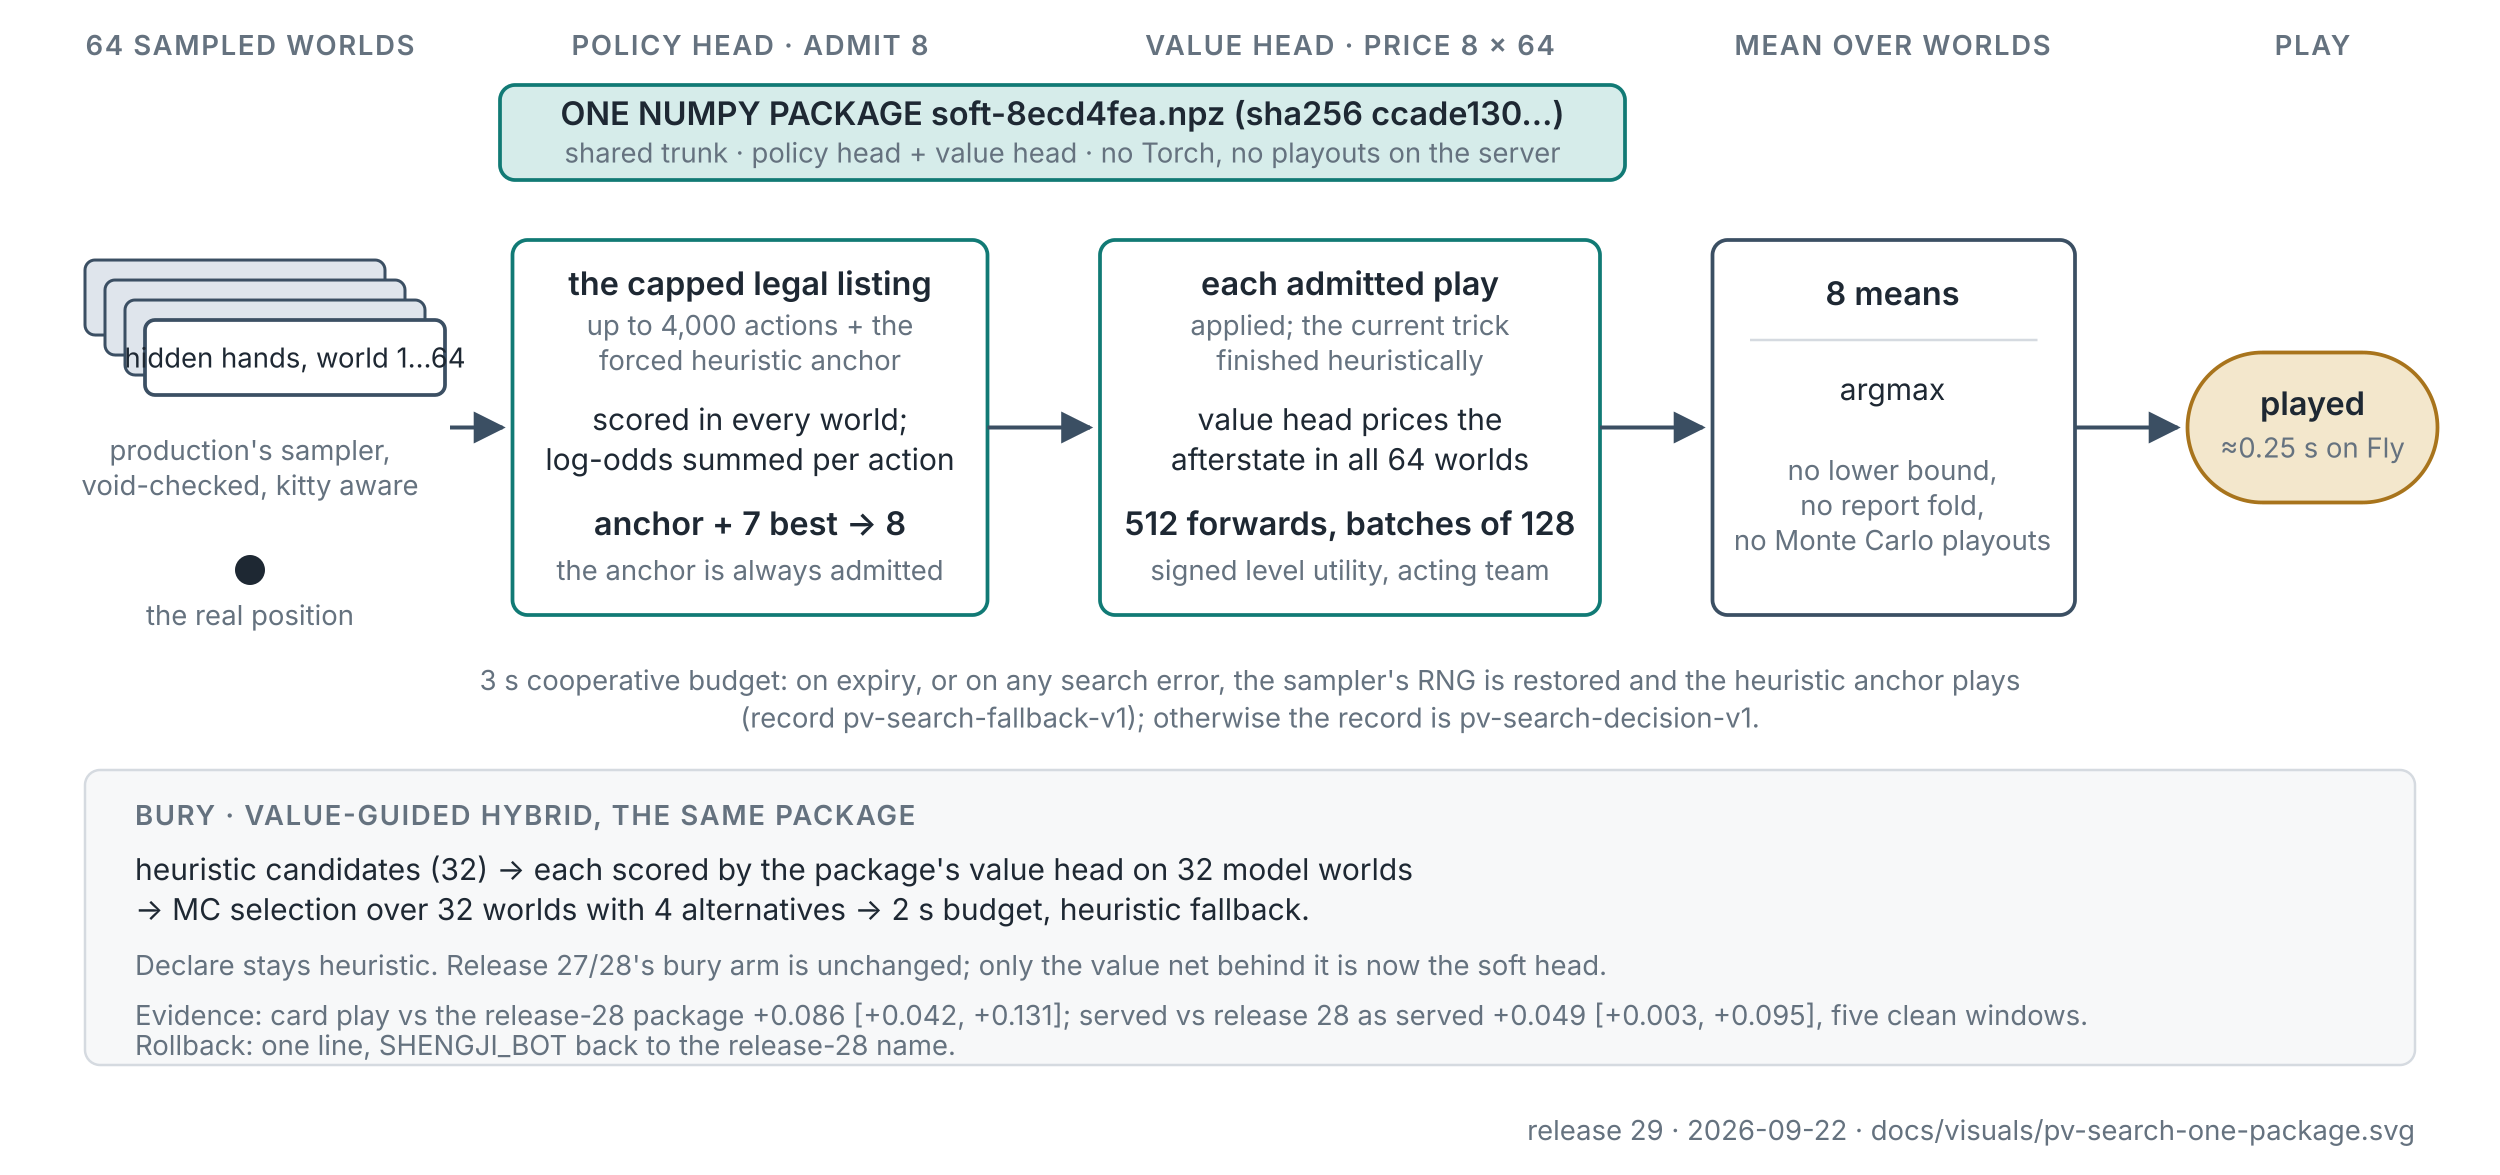
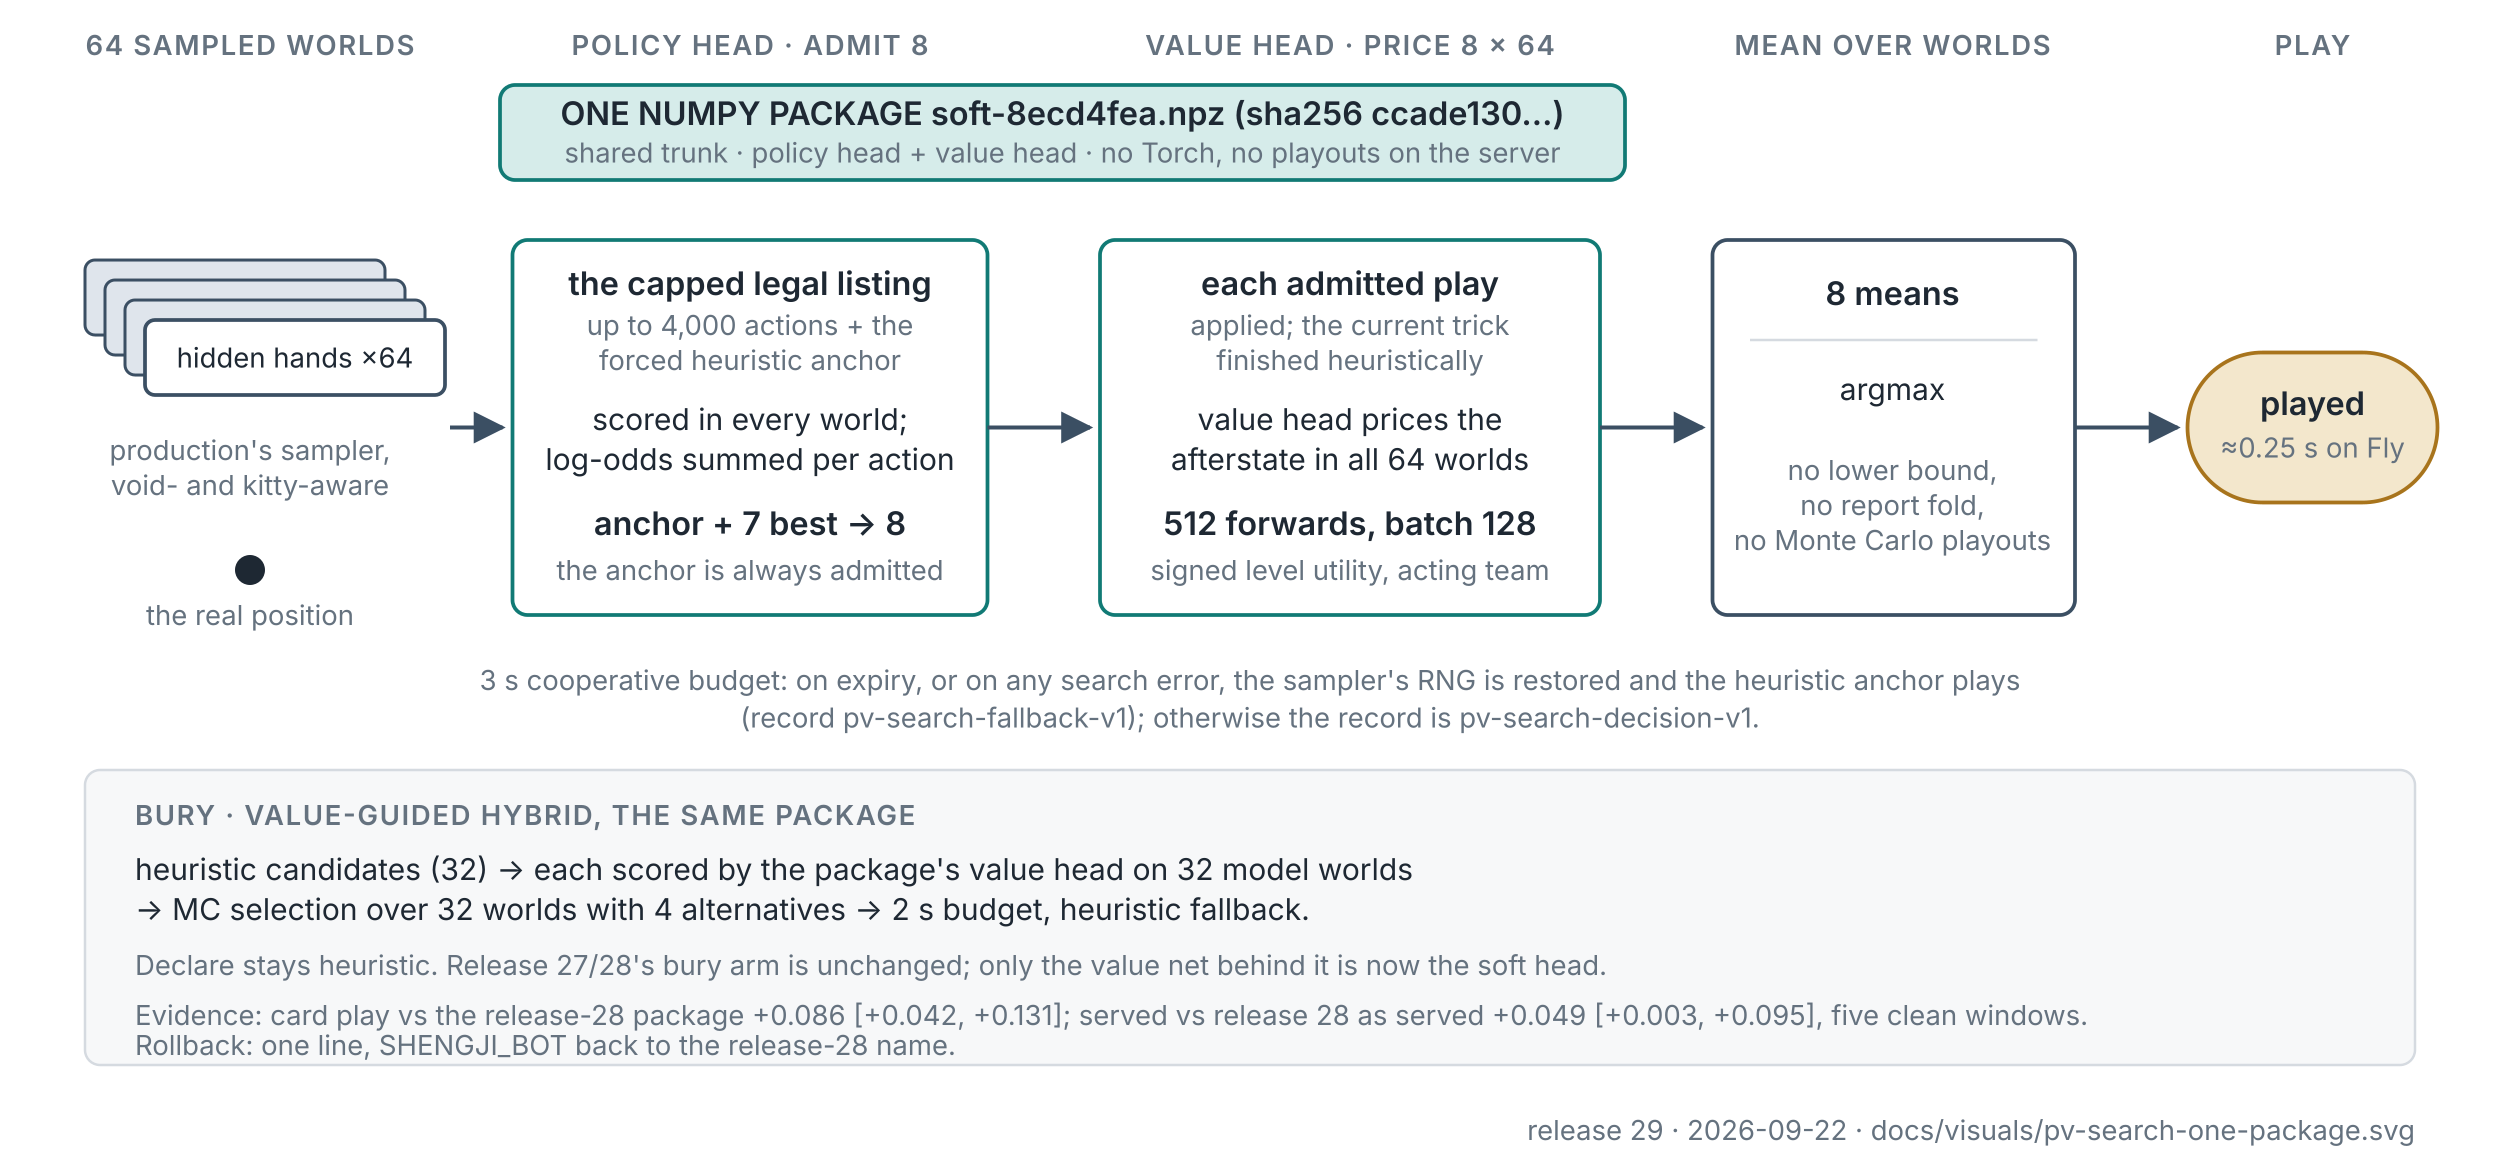
<svg xmlns="http://www.w3.org/2000/svg" viewBox="0 0 1000 470" width="1000" height="470" role="img" aria-label="Release 29: one soft-head package is the whole play search; its policy head admits eight candidates over 64 sampled worlds, its value head prices each candidate's afterstate in every world, the highest mean plays; hybrid bury uses the same package.">
  <rect x="0" y="0" width="1000" height="470" fill="#ffffff" />
  <style>text{font-family:-apple-system,BlinkMacSystemFont,"Segoe UI",system-ui,sans-serif;font-size:12px;fill:#1e2833}.mut{fill:#65727f;font-size:11px}.hdr{font-size:11px;font-weight:600;letter-spacing:.06em;fill:#65727f}.big{font-size:13px;font-weight:600}.sm{font-size:11px}</style>
  <defs>
    <marker id="a" viewBox="0 0 10 10" refX="9" refY="5" markerWidth="8" markerHeight="8" orient="auto">
      <path d="M0,0 L10,5 L0,10 z" fill="#3b4f63" />
    </marker>
  </defs>
  <text x="100" y="22" class="hdr" text-anchor="middle">64 SAMPLED WORLDS</text>
  <text x="300" y="22" class="hdr" text-anchor="middle">POLICY HEAD · ADMIT 8</text>
  <text x="540" y="22" class="hdr" text-anchor="middle">VALUE HEAD · PRICE 8 × 64</text>
  <text x="757" y="22" class="hdr" text-anchor="middle">MEAN OVER WORLDS</text>
  <text x="925" y="22" class="hdr" text-anchor="middle">PLAY</text>
  <rect x="200" y="34" width="450" height="38" rx="6" fill="#d6ecea" stroke="#117a75" stroke-width="1.5" />
  <text x="425" y="50" class="big" text-anchor="middle" fill="#117a75">ONE NUMPY PACKAGE   soft-8ecd4fea.npz   (sha256 ccade130…)</text>
  <text x="425" y="65" class="mut" text-anchor="middle">shared trunk · policy head + value head · no Torch, no playouts on the server</text>
  <g>
    <rect x="34" y="104" width="120" height="30" rx="4" fill="#dfe5ec" stroke="#3b4f63" stroke-width="1.2" />
    <rect x="42" y="112" width="120" height="30" rx="4" fill="#dfe5ec" stroke="#3b4f63" stroke-width="1.2" />
    <rect x="50" y="120" width="120" height="30" rx="4" fill="#dfe5ec" stroke="#3b4f63" stroke-width="1.2" />
    <rect x="58" y="128" width="120" height="30" rx="4" fill="#ffffff" stroke="#3b4f63" stroke-width="1.5" />
-     <text x="118" y="147" class="sm" text-anchor="middle">hidden hands, world 1…64</text>
+     <text x="118" y="147" class="sm" text-anchor="middle">hidden hands ×64</text>
    <text x="100" y="184" class="mut" text-anchor="middle">production's sampler,</text>
-     <text x="100" y="198" class="mut" text-anchor="middle">void-checked, kitty aware</text>
+     <text x="100" y="198" class="mut" text-anchor="middle">void- and kitty-aware</text>
    <circle cx="100" cy="228" r="6" fill="#1e2833" />
    <text x="100" y="250" class="mut" text-anchor="middle">the real position</text>
  </g>
  <g>
    <rect x="205" y="96" width="190" height="150" rx="6" fill="#ffffff" stroke="#117a75" stroke-width="1.5" />
    <text x="300" y="118" text-anchor="middle" class="big">the capped legal listing</text>
    <text x="300" y="134" text-anchor="middle" class="mut">up to 4,000 actions + the</text>
    <text x="300" y="148" text-anchor="middle" class="mut">forced heuristic anchor</text>
    <text x="300" y="172" text-anchor="middle">scored in every world;</text>
    <text x="300" y="188" text-anchor="middle">log-odds summed per action</text>
    <text x="300" y="214" text-anchor="middle" class="big">anchor + 7 best → 8</text>
    <text x="300" y="232" text-anchor="middle" class="mut">the anchor is always admitted</text>
  </g>
  <g>
    <rect x="440" y="96" width="200" height="150" rx="6" fill="#ffffff" stroke="#117a75" stroke-width="1.5" />
    <text x="540" y="118" text-anchor="middle" class="big">each admitted play</text>
    <text x="540" y="134" text-anchor="middle" class="mut">applied; the current trick</text>
    <text x="540" y="148" text-anchor="middle" class="mut">finished heuristically</text>
    <text x="540" y="172" text-anchor="middle">value head prices the</text>
    <text x="540" y="188" text-anchor="middle">afterstate in all 64 worlds</text>
-     <text x="540" y="214" text-anchor="middle" class="big">512 forwards, batches of 128</text>
+     <text x="540" y="214" text-anchor="middle" class="big">512 forwards, batch 128</text>
    <text x="540" y="232" text-anchor="middle" class="mut">signed level utility, acting team</text>
  </g>
  <g>
    <rect x="685" y="96" width="145" height="150" rx="6" fill="#ffffff" stroke="#3b4f63" stroke-width="1.5" />
    <text x="757" y="122" text-anchor="middle" class="big">8 means</text>
    <line x1="700" y1="136" x2="815" y2="136" stroke="#d5dae0" />
    <text x="757" y="160" text-anchor="middle">argmax</text>
    <text x="757" y="192" text-anchor="middle" class="mut">no lower bound,</text>
    <text x="757" y="206" text-anchor="middle" class="mut">no report fold,</text>
    <text x="757" y="220" text-anchor="middle" class="mut">no Monte Carlo playouts</text>
  </g>
  <g>
    <rect x="875" y="141" width="100" height="60" rx="30" fill="#f3e7cc" stroke="#a8741c" stroke-width="1.5" />
    <text x="925" y="166" text-anchor="middle" class="big">played</text>
    <text x="925" y="183" text-anchor="middle" class="mut">≈0.25 s on Fly</text>
  </g>
  <line x1="180" y1="171" x2="201" y2="171" stroke="#3b4f63" stroke-width="1.6" marker-end="url(#a)" />
  <line x1="395" y1="171" x2="436" y2="171" stroke="#3b4f63" stroke-width="1.6" marker-end="url(#a)" />
  <line x1="640" y1="171" x2="681" y2="171" stroke="#3b4f63" stroke-width="1.6" marker-end="url(#a)" />
  <line x1="830" y1="171" x2="871" y2="171" stroke="#3b4f63" stroke-width="1.6" marker-end="url(#a)" />
  <text x="500" y="276" class="mut" text-anchor="middle">3 s cooperative budget: on expiry, or on any search error, the sampler's RNG is restored and the heuristic anchor plays</text>
  <text x="500" y="291" class="mut" text-anchor="middle">(record pv-search-fallback-v1); otherwise the record is pv-search-decision-v1.</text>
  <rect x="34" y="308" width="932" height="118" rx="6" fill="#f7f8f9" stroke="#d5dae0" />
  <text x="54" y="330" class="hdr">BURY · VALUE-GUIDED HYBRID, THE SAME PACKAGE</text>
  <text x="54" y="352">heuristic candidates (32) → each scored by the package's value head on 32 model worlds</text>
  <text x="54" y="368">→ MC selection over 32 worlds with 4 alternatives → 2 s budget, heuristic fallback.</text>
  <text x="54" y="390" class="mut">Declare stays heuristic. Release 27/28's bury arm is unchanged; only the value net behind it is now the soft head.</text>
  <text x="54" y="410" class="mut">Evidence: card play vs the release-28 package +0.086 [+0.042, +0.131]; served vs release 28 as served +0.049 [+0.003, +0.095], five clean windows.</text>
  <text x="54" y="422" class="mut">Rollback: one line, SHENGJI_BOT back to the release-28 name.</text>
  <text x="966" y="456" class="mut" text-anchor="end">release 29 · 2026-09-22 · docs/visuals/pv-search-one-package.svg</text>
</svg>
